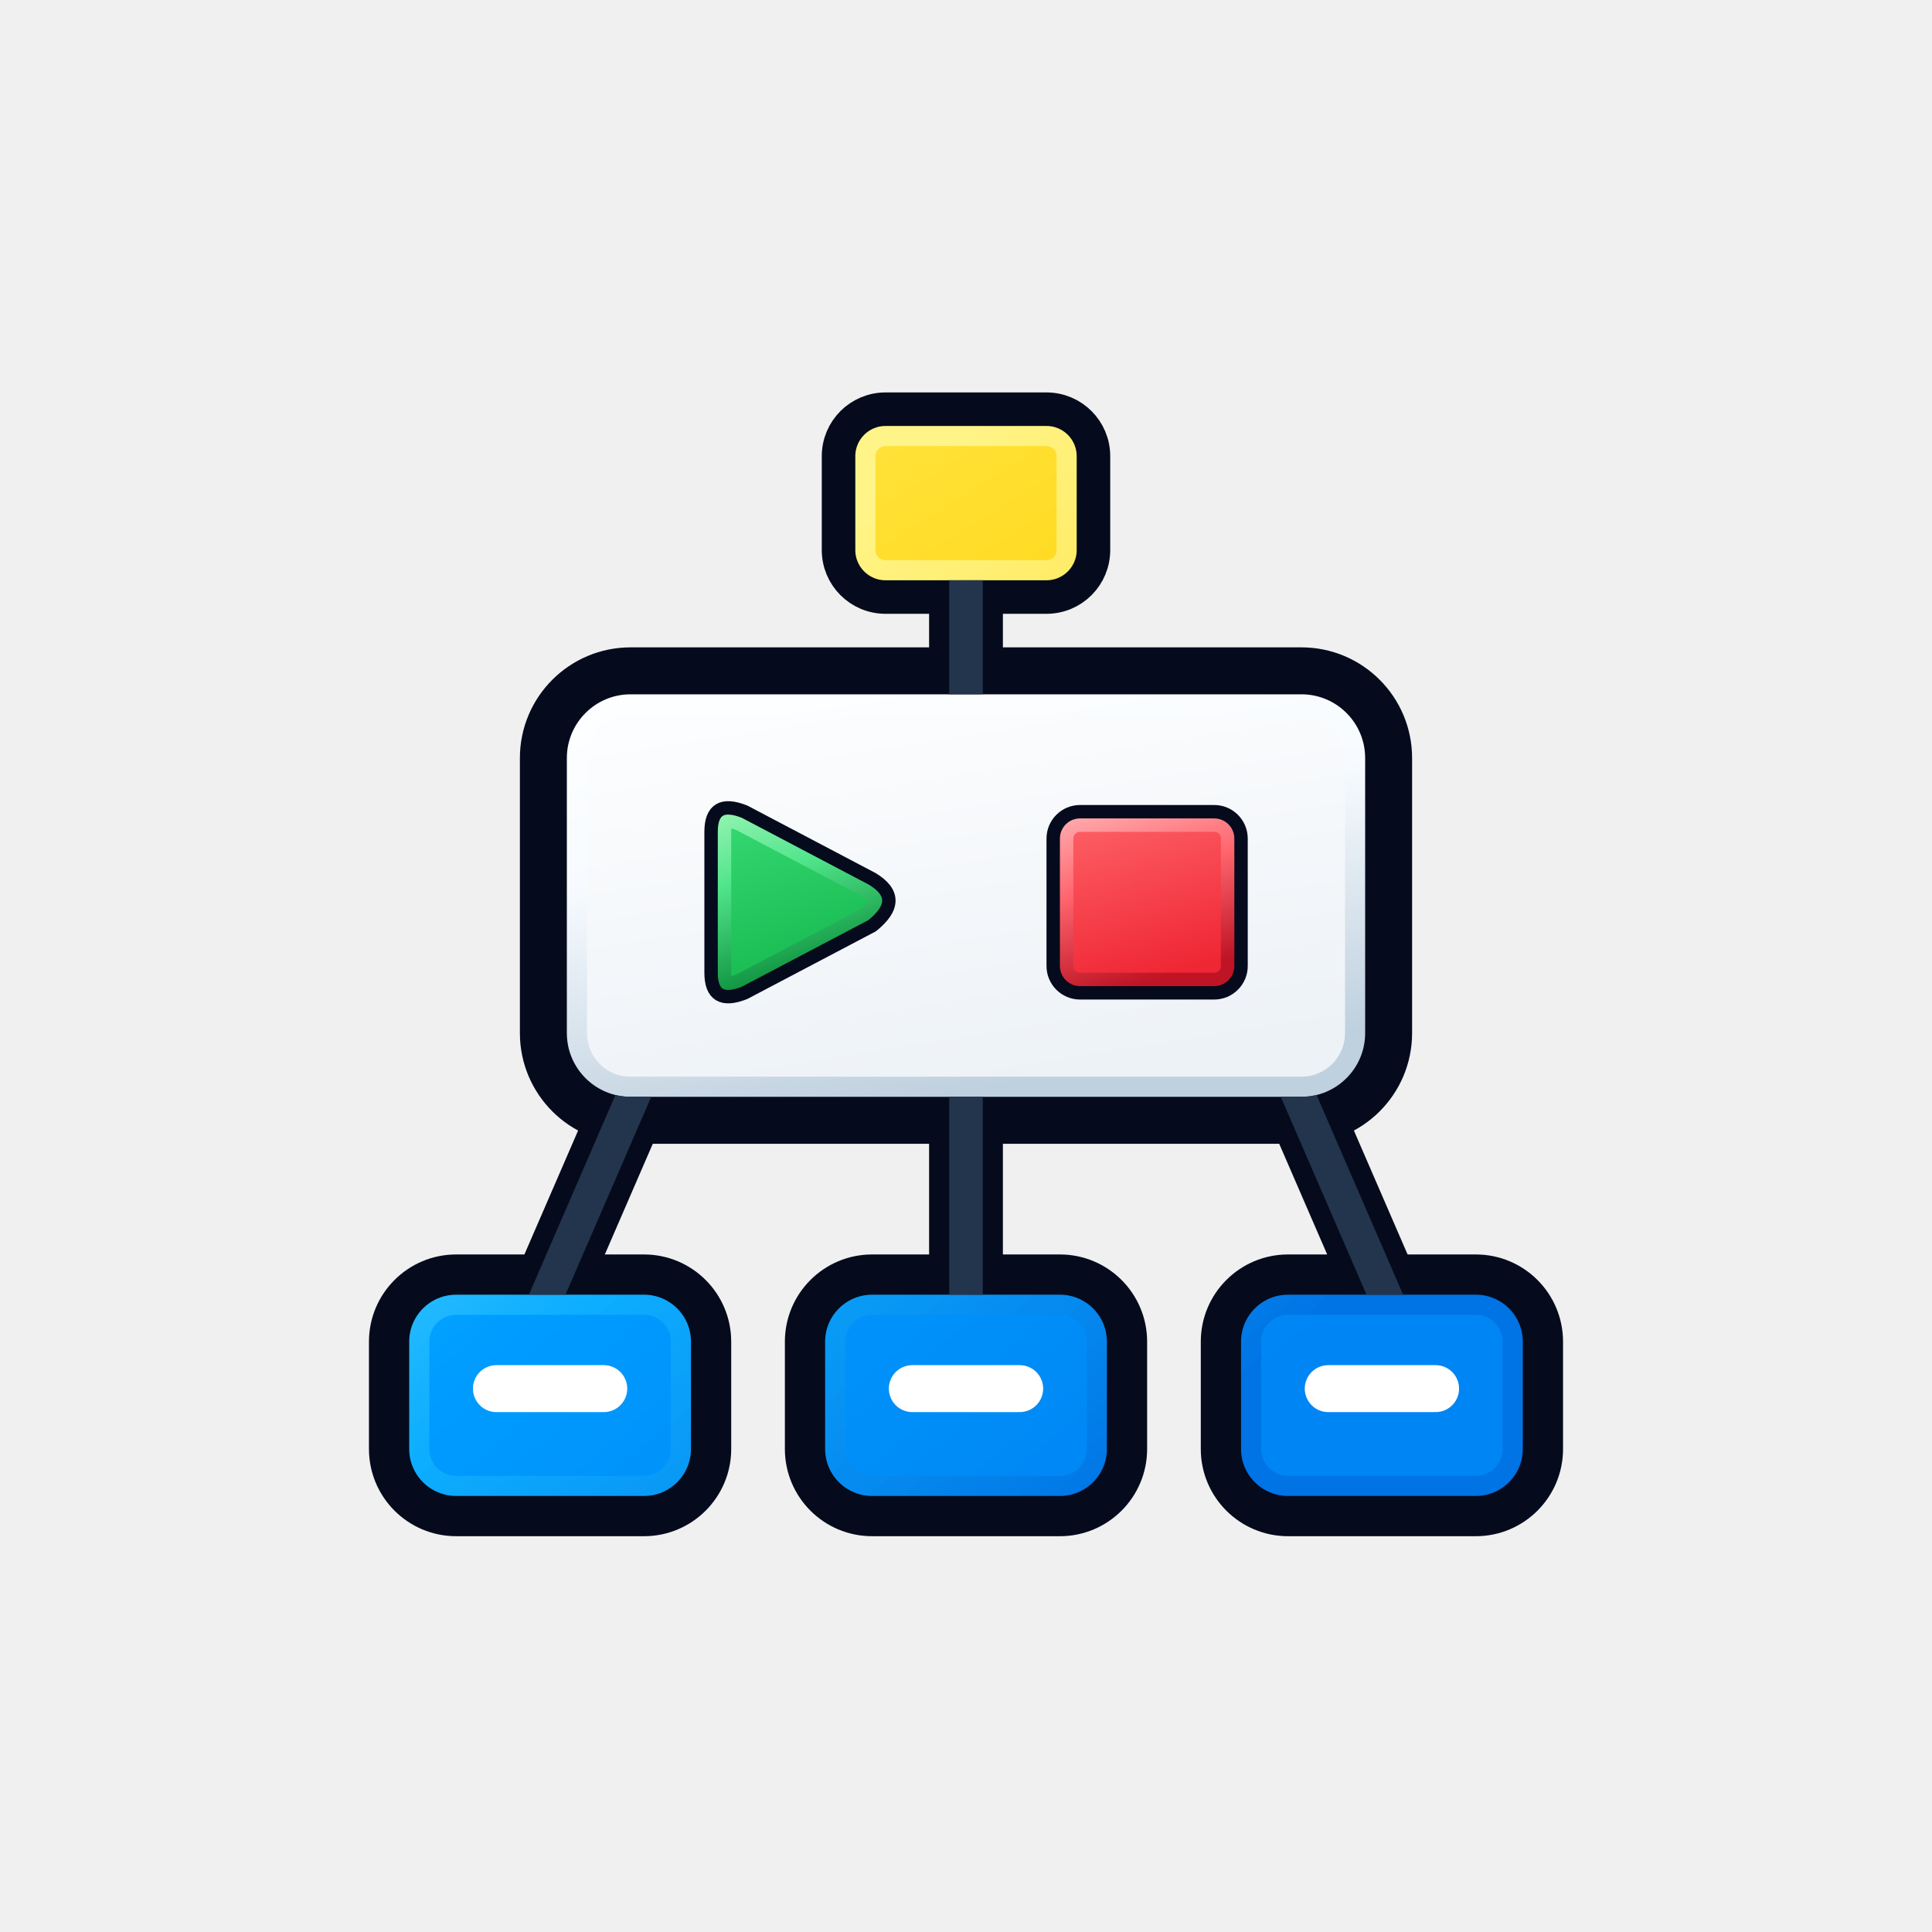
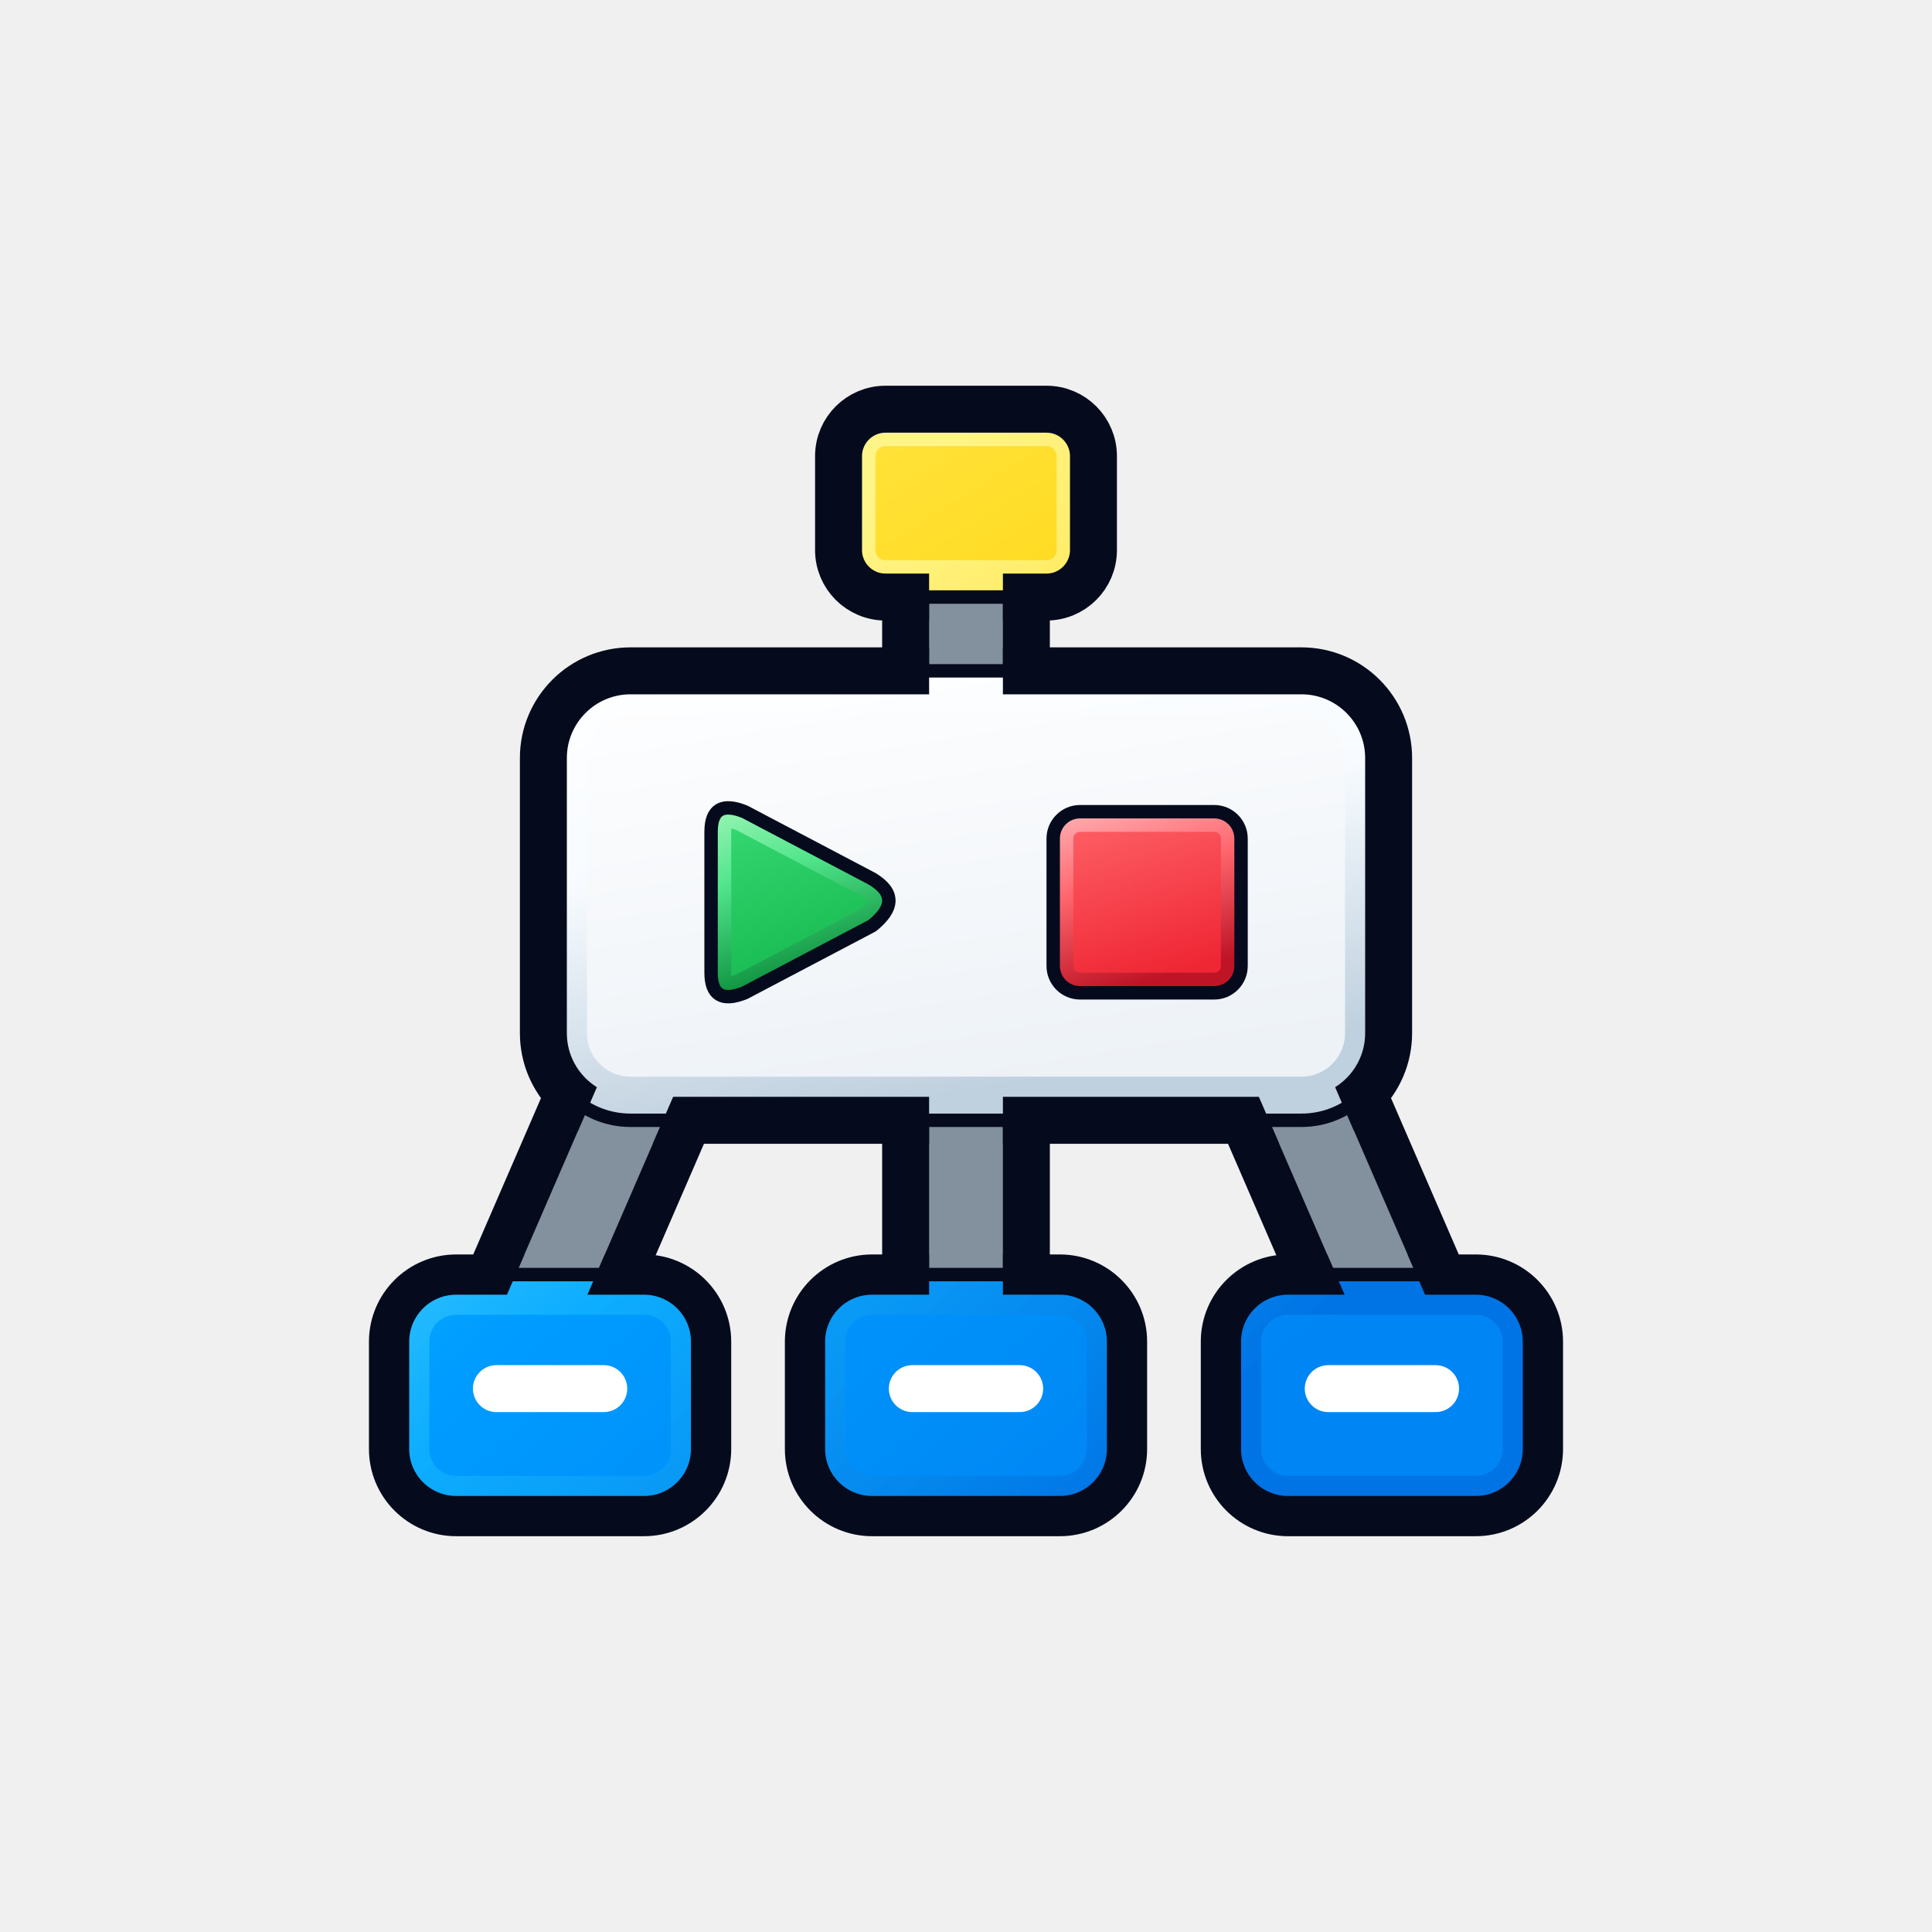
<svg xmlns="http://www.w3.org/2000/svg" width="288" height="288" viewBox="0 0 288 288" role="img" aria-labelledby="job-controller-title">
  <defs>
    <linearGradient id="job-controller-blue" gradientUnits="userSpaceOnUse" x1="96" y1="93" x2="192" y2="205">
      <stop offset="0" stop-color="#10c4fb" stop-opacity="1" />
      <stop offset="0.45" stop-color="#009cff" stop-opacity="1" />
      <stop offset="1" stop-color="#0085f4" stop-opacity="1" />
    </linearGradient>
    <linearGradient id="job-controller-blue-edge" gradientUnits="userSpaceOnUse" x1="91" y1="92" x2="191" y2="203">
      <stop offset="0" stop-color="#83e7ff" stop-opacity="1" />
      <stop offset="0.5" stop-color="#16b9ff" stop-opacity="0.6" />
      <stop offset="1" stop-color="#006bdd" stop-opacity="0.7" />
    </linearGradient>
    <linearGradient id="job-controller-white" gradientUnits="objectBoundingBox" x1="0" y1="0" x2="0.3" y2="1">
      <stop offset="0" stop-color="#ffffff" stop-opacity="1" />
      <stop offset="1" stop-color="#edf2f7" stop-opacity="1" />
    </linearGradient>
    <linearGradient id="job-controller-white-edge" gradientUnits="objectBoundingBox" x1="0" y1="0" x2="0.3" y2="1">
      <stop offset="0" stop-color="#ffffff" stop-opacity="1" />
      <stop offset="0.45" stop-color="#f7fbff" stop-opacity="1" />
      <stop offset="1" stop-color="#bfd0de" stop-opacity="1" />
    </linearGradient>
    <linearGradient id="job-controller-gold" gradientUnits="userSpaceOnUse" x1="105" y1="80" x2="188" y2="213">
      <stop offset="0" stop-color="#ffe23a" stop-opacity="1" />
      <stop offset="0.5" stop-color="#ffd000" stop-opacity="1" />
      <stop offset="1" stop-color="#ffc300" stop-opacity="1" />
    </linearGradient>
    <linearGradient id="job-controller-gold-edge" gradientUnits="userSpaceOnUse" x1="100" y1="100" x2="187" y2="206">
      <stop offset="0" stop-color="#fff487" stop-opacity="1" />
      <stop offset="0.5" stop-color="#ffdf35" stop-opacity="1" />
      <stop offset="1" stop-color="#ecac00" stop-opacity="1" />
    </linearGradient>
    <linearGradient id="job-controller-green" gradientUnits="objectBoundingBox" x1="0" y1="0" x2="0.3" y2="1">
      <stop offset="0" stop-color="#38db74" stop-opacity="1" />
      <stop offset="1" stop-color="#16b94f" stop-opacity="1" />
    </linearGradient>
    <linearGradient id="job-controller-green-edge" gradientUnits="objectBoundingBox" x1="0" y1="0" x2="0.3" y2="1">
      <stop offset="0" stop-color="#9af5b5" stop-opacity="1" />
      <stop offset="0.4" stop-color="#51e58b" stop-opacity="1" />
      <stop offset="1" stop-color="#088a37" stop-opacity="1" />
    </linearGradient>
    <linearGradient id="job-controller-red" gradientUnits="objectBoundingBox" x1="0" y1="0" x2="0.3" y2="1">
      <stop offset="0" stop-color="#ff656a" stop-opacity="1" />
      <stop offset="1" stop-color="#ef2634" stop-opacity="1" />
    </linearGradient>
    <linearGradient id="job-controller-red-edge" gradientUnits="objectBoundingBox" x1="0" y1="0" x2="0.3" y2="1">
      <stop offset="0" stop-color="#ffb2b5" stop-opacity="1" />
      <stop offset="0.45" stop-color="#ff666e" stop-opacity="1" />
      <stop offset="1" stop-color="#be1425" stop-opacity="1" />
    </linearGradient>
    <rect id="job-controller-top" x="125" y="61" width="38" height="28" rx="7" />
    <clipPath id="job-controller-top-clip">
      <use href="#job-controller-top" />
    </clipPath>
    <rect id="job-controller-body" x="81" y="100" width="126" height="67" rx="13" />
    <clipPath id="job-controller-body-clip">
      <use href="#job-controller-body" />
    </clipPath>
    <path id="job-controller-play" d="M106 124 Q106 119 111 121 L130 131 Q135 134 130 138 L111 148 Q106 150 106 145 Z" />
    <clipPath id="job-controller-play-clip">
      <use href="#job-controller-play" />
    </clipPath>
    <rect id="job-controller-stop" x="157" y="121" width="28" height="27" rx="4" />
    <clipPath id="job-controller-stop-clip">
      <use href="#job-controller-stop" />
    </clipPath>
    <rect id="job-controller-node-0" x="58" y="190" width="48" height="36" rx="10" />
    <clipPath id="job-controller-node-0-clip">
      <use href="#job-controller-node-0" />
    </clipPath>
    <rect id="job-controller-node-1" x="120" y="190" width="48" height="36" rx="10" />
    <clipPath id="job-controller-node-1-clip">
      <use href="#job-controller-node-1" />
    </clipPath>
    <rect id="job-controller-node-2" x="182" y="190" width="48" height="36" rx="10" />
    <clipPath id="job-controller-node-2-clip">
      <use href="#job-controller-node-2" />
    </clipPath>
-     <mask id="job-controller-connectors-outside-faces" maskUnits="userSpaceOnUse" x="0" y="0" width="288" height="288">
+     <mask id="job-controller-junction-mask" maskUnits="userSpaceOnUse" x="0" y="0" width="288" height="288">
      <rect width="288" height="288" fill="white" />
-       <rect x="127.5" y="63.5" width="33.0" height="23.0" rx="4.5" fill="black" />
-       <rect x="84.5" y="103.5" width="119.0" height="60.0" rx="9.5" fill="black" />
-       <rect x="61.0" y="193.0" width="42.0" height="30.0" rx="7.0" fill="black" />
-       <rect x="123.0" y="193.0" width="42.0" height="30.0" rx="7.0" fill="black" />
-       <rect x="185.0" y="193.0" width="42.0" height="30.0" rx="7.0" fill="black" />
+       <g fill="black" stroke="black" stroke-width="6">
+         <path d="M141.5 85 H146.5 V104.5 H141.5Z" />
+         <path d="M141.5 162.5 H146.5 V194 H141.5Z" />
+         <path d="M92.059 162.5 H97.507 L83.858 194 H78.409Z" />
+         <path d="M190.493 162.5 H195.941 L209.591 194 H204.142Z" />
+       </g>
    </mask>
  </defs>
  <g stroke-linecap="round" stroke-linejoin="round">
-     <path d="M144 89 V190" fill="none" stroke="#050b1d" stroke-width="11" />
-     <path d="M95 162 L82 192" fill="none" stroke="#050b1d" stroke-width="11" />
-     <path d="M193 162 L206 192" fill="none" stroke="#050b1d" stroke-width="11" />
+     <path d="M144 89 V190" fill="none" stroke="#050b1d" stroke-width="25" />
+     <path d="M95 162 L82 192" fill="none" stroke="#050b1d" stroke-width="25" />
+     <path d="M193 162 L206 192" fill="none" stroke="#050b1d" stroke-width="25" />
+     <g id="job-controller-connector-faces" fill="#83909d" stroke="#83909d" stroke-width="6">
+       <path d="M141.5 85 H146.5 V104.5 H141.5Z" />
+       <path d="M141.5 162.5 H146.5 V194 H141.5Z" />
+       <path d="M92.059 162.5 H97.507 L83.858 194 H78.409Z" />
+       <path d="M190.493 162.5 H195.941 L209.591 194 H204.142Z" />
+     </g>
    <use href="#job-controller-top" fill="url(#job-controller-gold)" />
    <use href="#job-controller-top" fill="none" stroke="url(#job-controller-gold-edge)" stroke-width="11" clip-path="url(#job-controller-top-clip)" />
-     <use href="#job-controller-top" fill="none" stroke="#050b1d" stroke-width="5" />
+     <use href="#job-controller-top" fill="none" stroke="#050b1d" stroke-width="7" mask="url(#job-controller-junction-mask)" />
    <use href="#job-controller-body" fill="url(#job-controller-white)" />
    <use href="#job-controller-body" fill="none" stroke="url(#job-controller-white-edge)" stroke-width="13" clip-path="url(#job-controller-body-clip)" />
-     <use href="#job-controller-body" fill="none" stroke="#050b1d" stroke-width="7" />
+     <use href="#job-controller-body" fill="none" stroke="#050b1d" stroke-width="7" mask="url(#job-controller-junction-mask)" />
    <use href="#job-controller-play" fill="url(#job-controller-green)" />
    <use href="#job-controller-play" fill="none" stroke="url(#job-controller-green-edge)" stroke-width="6" clip-path="url(#job-controller-play-clip)" />
    <use href="#job-controller-play" fill="none" stroke="#050b1d" stroke-width="2" />
    <use href="#job-controller-stop" fill="url(#job-controller-red)" />
    <use href="#job-controller-stop" fill="none" stroke="url(#job-controller-red-edge)" stroke-width="6" clip-path="url(#job-controller-stop-clip)" />
    <use href="#job-controller-stop" fill="none" stroke="#050b1d" stroke-width="2" />
    <use href="#job-controller-node-0" fill="url(#job-controller-blue)" />
    <use href="#job-controller-node-0" fill="none" stroke="url(#job-controller-blue-edge)" stroke-width="12" clip-path="url(#job-controller-node-0-clip)" />
-     <use href="#job-controller-node-0" fill="none" stroke="#050b1d" stroke-width="6" />
+     <use href="#job-controller-node-0" fill="none" stroke="#050b1d" stroke-width="6" mask="url(#job-controller-junction-mask)" />
    <path d="M74 207 H90" fill="none" stroke="#ffffff" stroke-width="7" />
    <use href="#job-controller-node-1" fill="url(#job-controller-blue)" />
    <use href="#job-controller-node-1" fill="none" stroke="url(#job-controller-blue-edge)" stroke-width="12" clip-path="url(#job-controller-node-1-clip)" />
-     <use href="#job-controller-node-1" fill="none" stroke="#050b1d" stroke-width="6" />
+     <use href="#job-controller-node-1" fill="none" stroke="#050b1d" stroke-width="6" mask="url(#job-controller-junction-mask)" />
    <path d="M136 207 H152" fill="none" stroke="#ffffff" stroke-width="7" />
    <use href="#job-controller-node-2" fill="url(#job-controller-blue)" />
    <use href="#job-controller-node-2" fill="none" stroke="url(#job-controller-blue-edge)" stroke-width="12" clip-path="url(#job-controller-node-2-clip)" />
-     <use href="#job-controller-node-2" fill="none" stroke="#050b1d" stroke-width="6" />
+     <use href="#job-controller-node-2" fill="none" stroke="#050b1d" stroke-width="6" mask="url(#job-controller-junction-mask)" />
    <path d="M198 207 H214" fill="none" stroke="#ffffff" stroke-width="7" />
-     <g id="job-controller-connector-faces" fill="#23354c" stroke="none" mask="url(#job-controller-connectors-outside-faces)">
-       <path d="M141.5 85 H146.5 V104.5 H141.5Z" />
-       <path d="M141.5 162.5 H146.5 V194 H141.5Z" />
-       <path d="M92.059 162.5 H97.507 L83.858 194 H78.409Z" />
-       <path d="M190.493 162.5 H195.941 L209.591 194 H204.142Z" />
+     <g id="job-controller-junction-boundaries" fill="none" stroke="#050b1d" stroke-width="2">
+       <use href="#job-controller-top" />
+       <use href="#job-controller-body" />
+       <use href="#job-controller-node-0" />
+       <use href="#job-controller-node-1" />
+       <use href="#job-controller-node-2" />
    </g>
  </g>
</svg>
